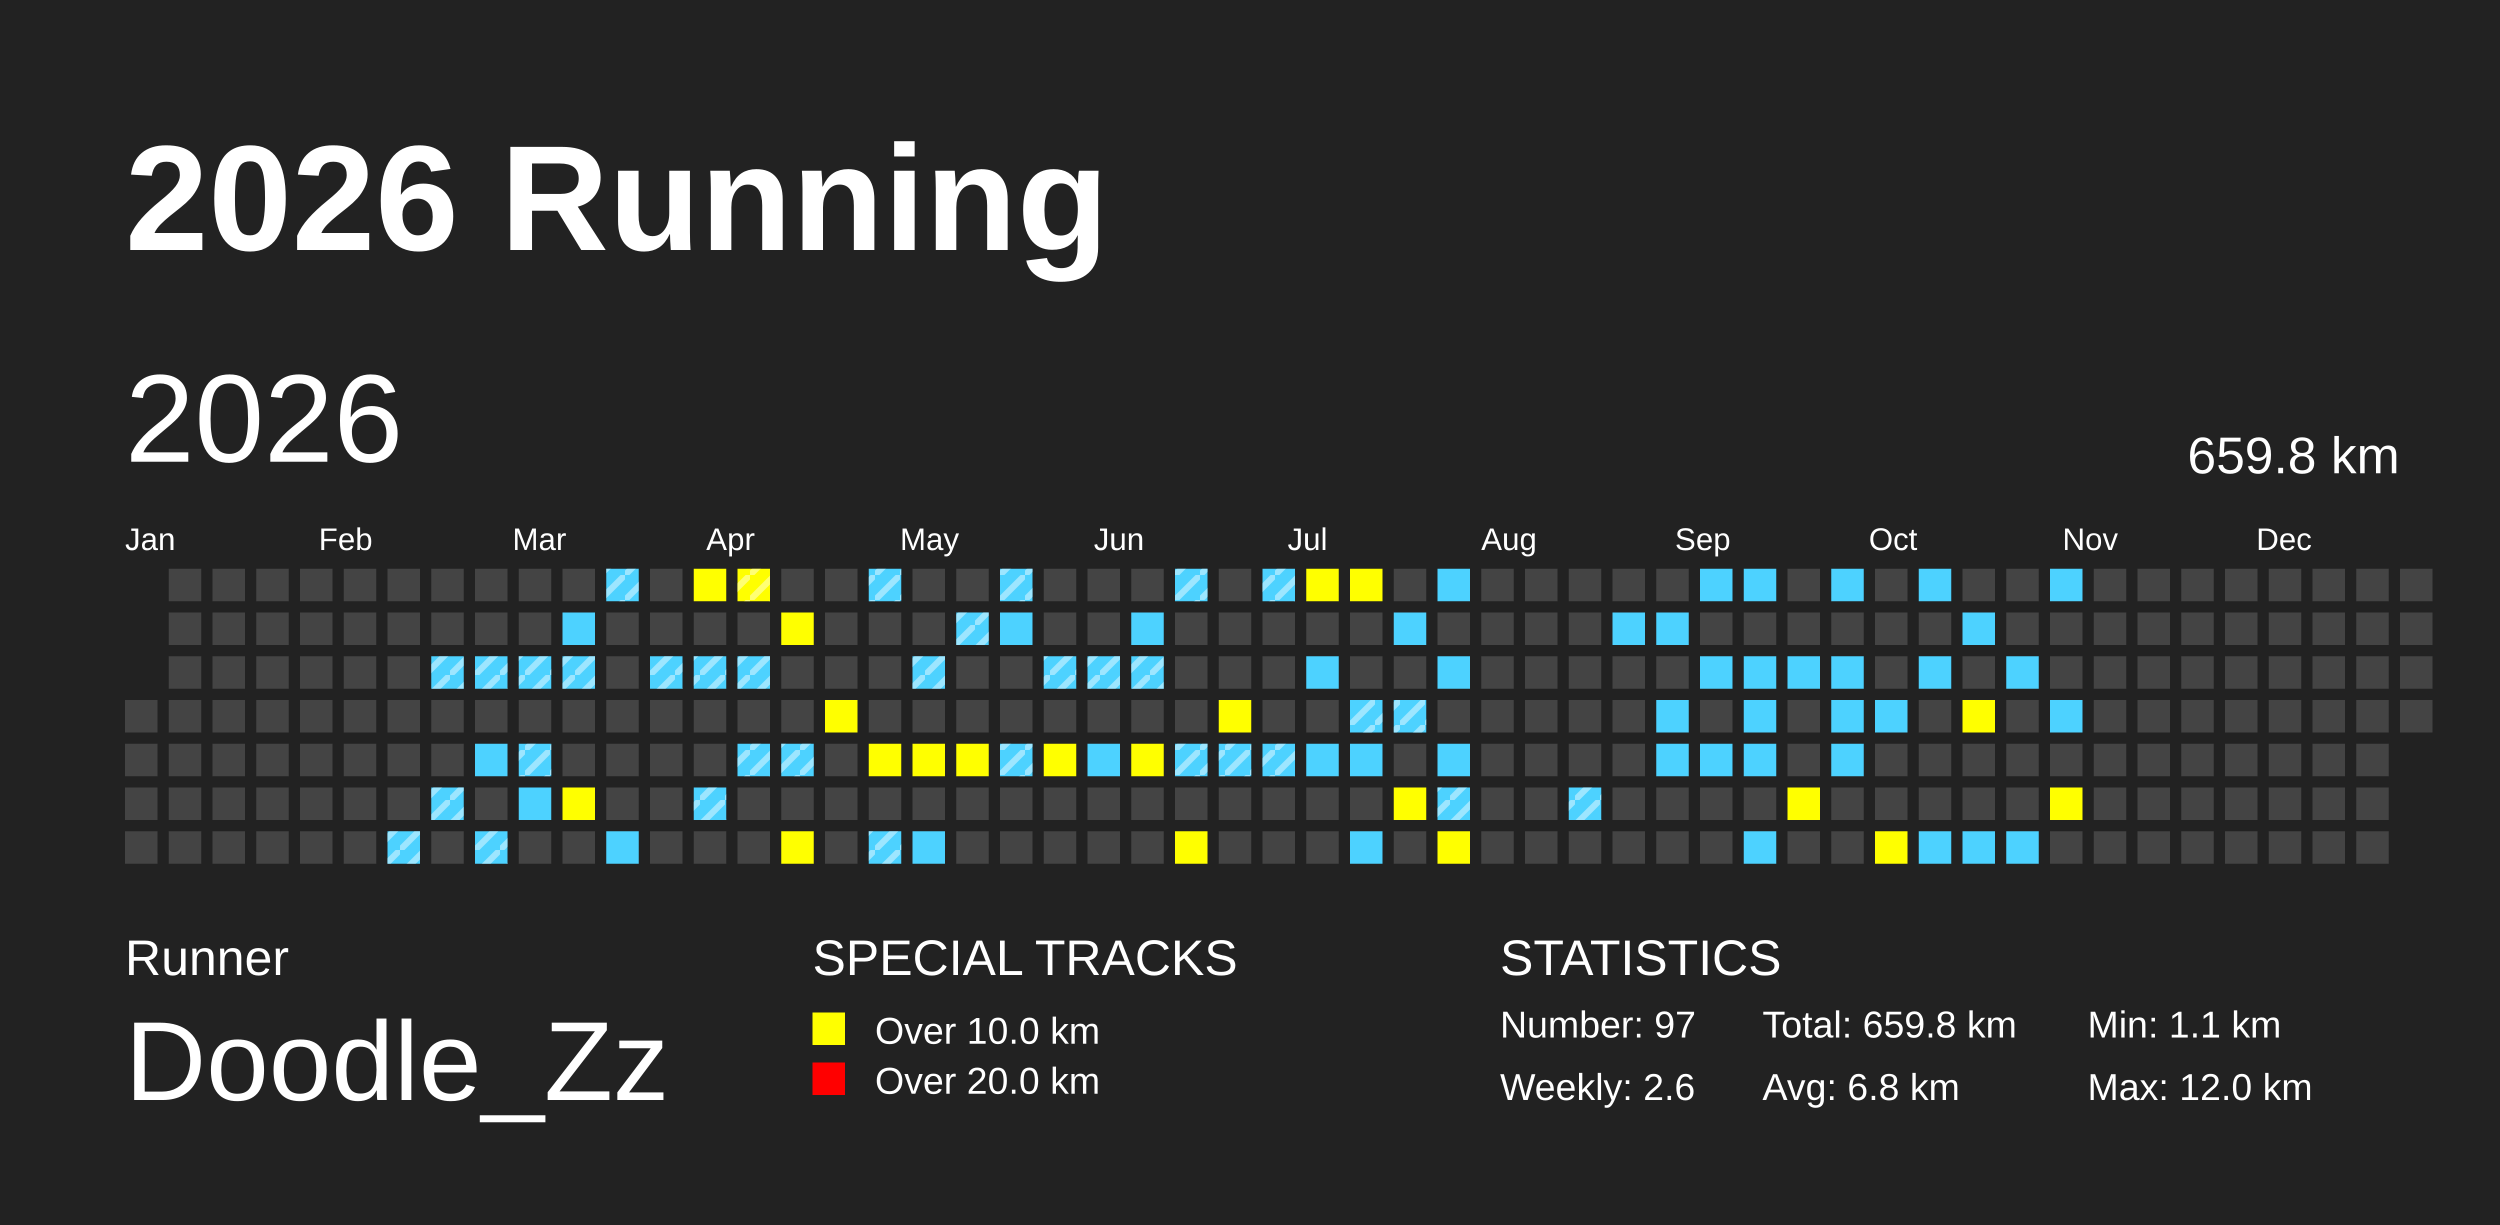
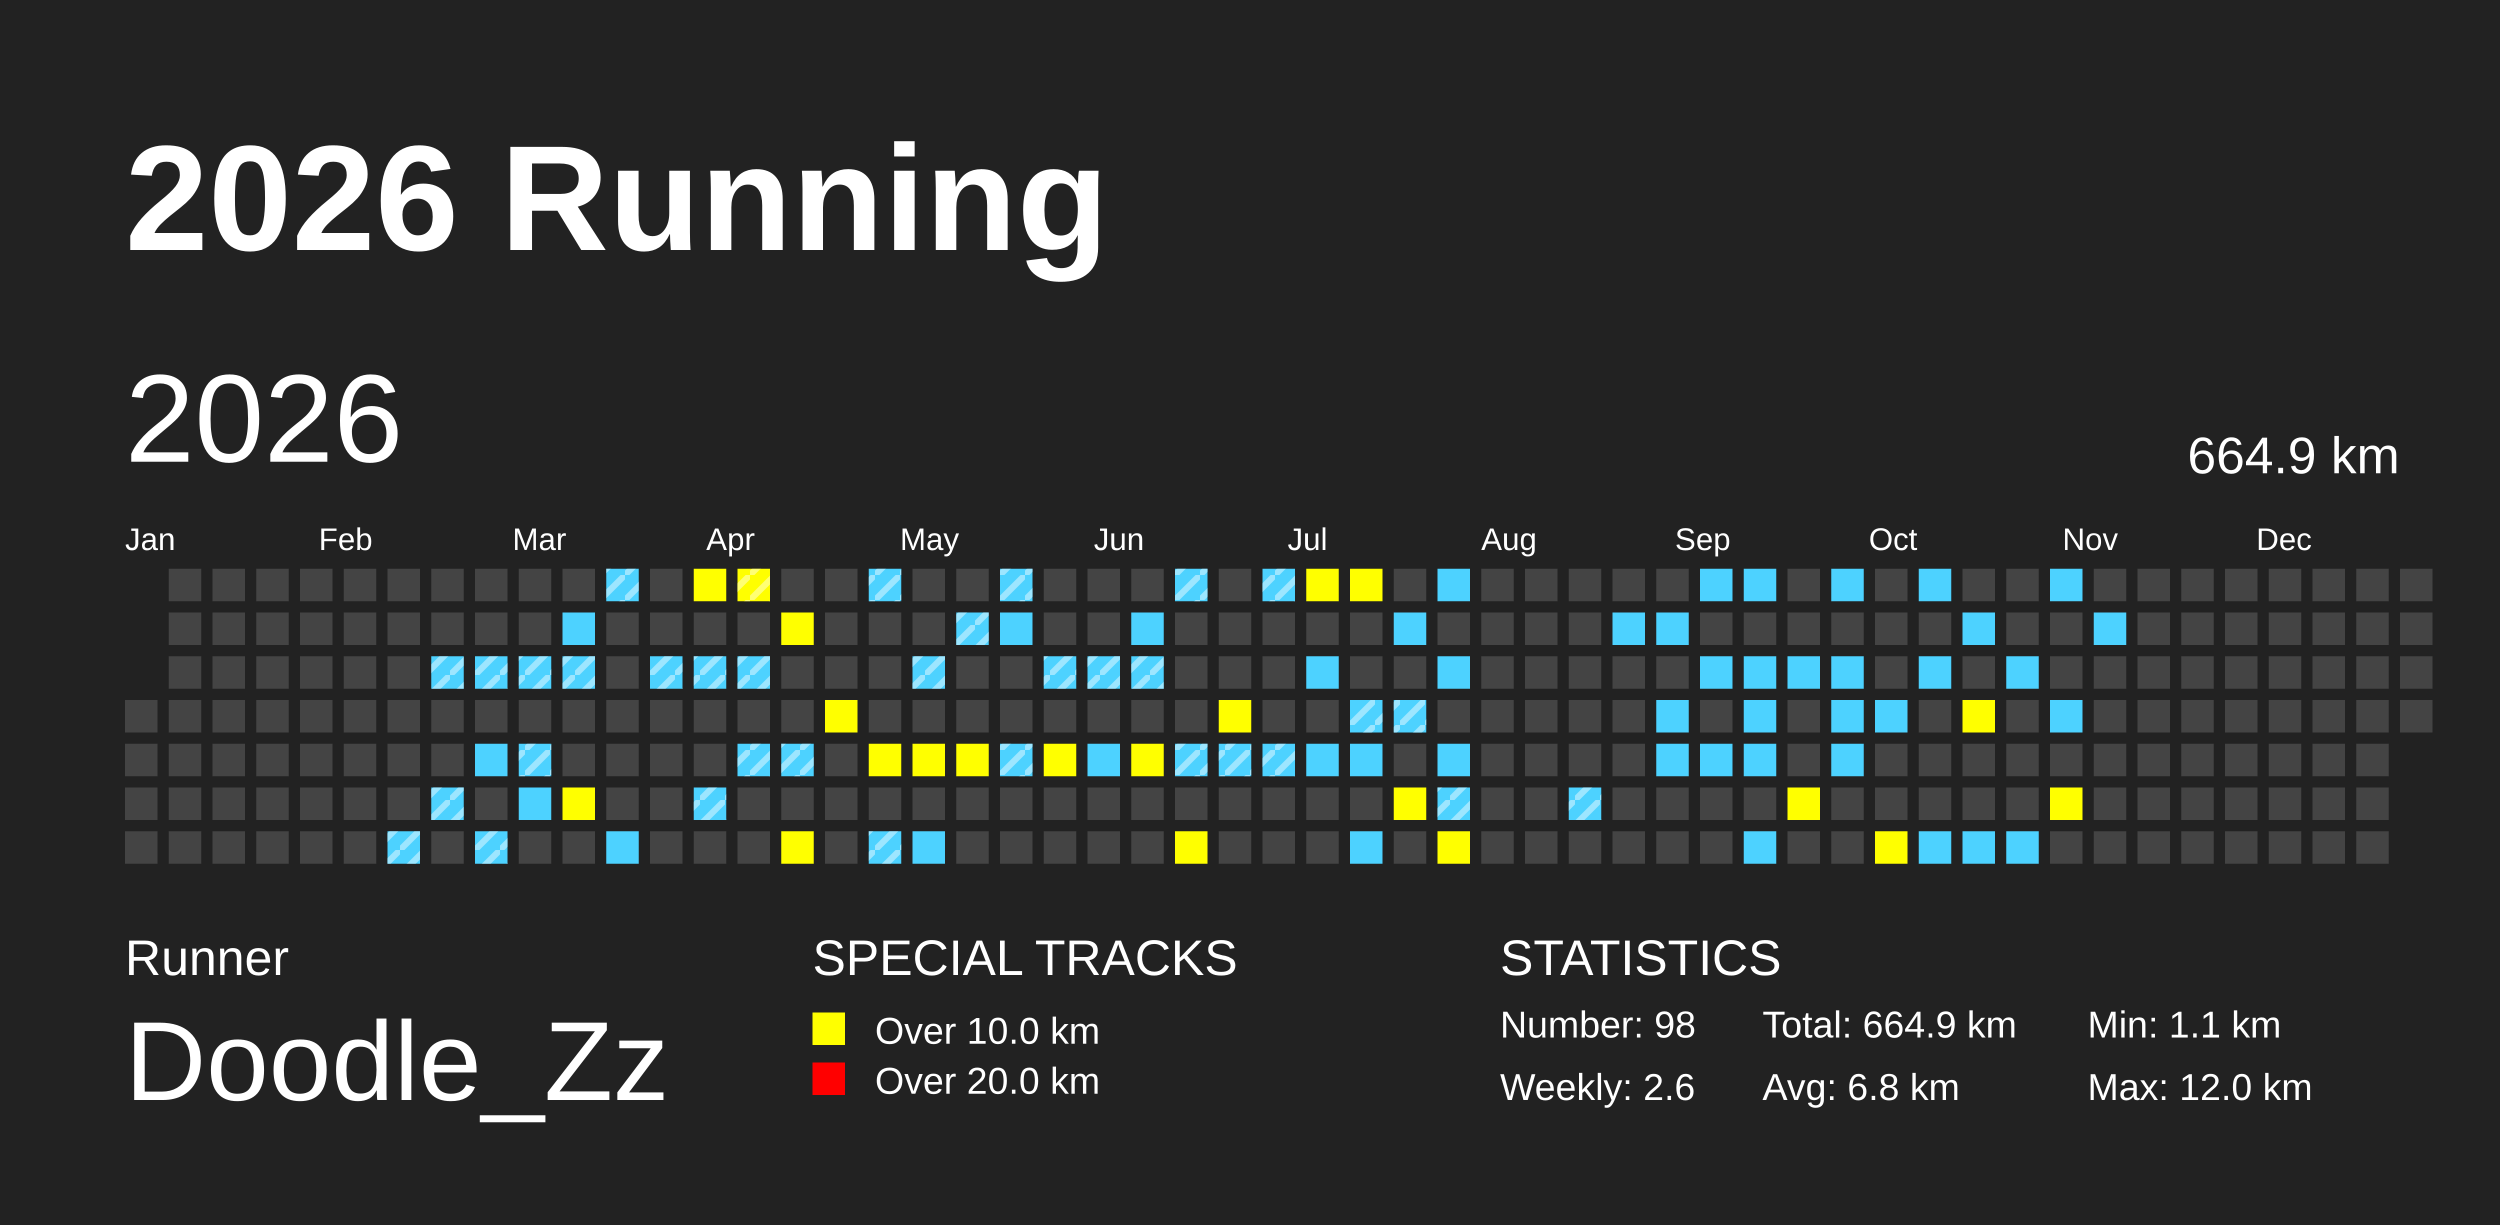
<svg xmlns="http://www.w3.org/2000/svg" baseProfile="full" height="98mm" version="1.1" viewBox="0,0,200,98" width="200mm">
  <defs>
    <pattern height="2" id="indoor-stripe" patternUnits="userSpaceOnUse" width="2">
      <line stroke="white" stroke-opacity="0.45" stroke-width="0.5" x1="0" x2="2" y1="2" y2="0" />
    </pattern>
  </defs>
  <rect fill="#222222" height="98" width="200" x="0" y="0" />
  <text fill="#FFFFFF" style="font-size:12px; font-family:Arial; font-weight:bold;" x="10" y="20">2026 Running</text>
  <text fill="#FFFFFF" style="font-size:4px; font-family:Arial" x="10" y="78">Runner</text>
  <text fill="#FFFFFF" style="font-size:9px; font-family:Arial" x="10" y="88">Doodle_Zz</text>
  <text fill="#FFFFFF" style="font-size:4px; font-family:Arial" x="65" y="78">SPECIAL TRACKS</text>
  <rect fill="yellow" height="2.6" width="2.6" x="65" y="81" />
  <text fill="#FFFFFF" style="font-size:3px; font-family:Arial" x="70" y="83.5">Over 10.0 km</text>
  <rect fill="red" height="2.6" width="2.6" x="65" y="85" />
  <text fill="#FFFFFF" style="font-size:3px; font-family:Arial" x="70" y="87.5">Over 20.0 km</text>
  <text fill="#FFFFFF" style="font-size:4px; font-family:Arial" x="120" y="78">STATISTICS</text>
-   <text fill="#FFFFFF" style="font-size:3px; font-family:Arial" x="120" y="83">Number: 97</text>
+   <text fill="#FFFFFF" style="font-size:3px; font-family:Arial" x="120" y="83">Number: 98</text>
  <text fill="#FFFFFF" style="font-size:3px; font-family:Arial" x="120" y="88">Weekly: 2.6</text>
-   <text fill="#FFFFFF" style="font-size:3px; font-family:Arial" x="141" y="83">Total: 659.8 km</text>
+   <text fill="#FFFFFF" style="font-size:3px; font-family:Arial" x="141" y="83">Total: 664.9 km</text>
  <text fill="#FFFFFF" style="font-size:3px; font-family:Arial" x="141" y="88">Avg: 6.8 km</text>
  <text fill="#FFFFFF" style="font-size:3px; font-family:Arial" x="167" y="83">Min: 1.1 km</text>
  <text fill="#FFFFFF" style="font-size:3px; font-family:Arial" x="167" y="88">Max: 12.0 km</text>
  <text dominant-baseline="hanging" fill="#FFFFFF" style="font-size:10.0px; font-family:Arial;" x="10" y="30">2026</text>
-   <text dominant-baseline="hanging" fill="#FFFFFF" style="font-size:4.125px; font-family:Arial;" x="175" y="35">659.8 km</text>
+   <text dominant-baseline="hanging" fill="#FFFFFF" style="font-size:4.125px; font-family:Arial;" x="175" y="35">664.9 km</text>
  <text fill="#FFFFFF" style="font-size:2.5px; font-family:Arial" x="10.0" y="44">Jan</text>
  <text fill="#FFFFFF" style="font-size:2.5px; font-family:Arial" x="25.5" y="44">Feb</text>
  <text fill="#FFFFFF" style="font-size:2.5px; font-family:Arial" x="41.0" y="44">Mar</text>
  <text fill="#FFFFFF" style="font-size:2.5px; font-family:Arial" x="56.5" y="44">Apr</text>
  <text fill="#FFFFFF" style="font-size:2.5px; font-family:Arial" x="72.0" y="44">May</text>
  <text fill="#FFFFFF" style="font-size:2.5px; font-family:Arial" x="87.5" y="44">Jun</text>
  <text fill="#FFFFFF" style="font-size:2.5px; font-family:Arial" x="103.0" y="44">Jul</text>
  <text fill="#FFFFFF" style="font-size:2.5px; font-family:Arial" x="118.5" y="44">Aug</text>
  <text fill="#FFFFFF" style="font-size:2.5px; font-family:Arial" x="134.0" y="44">Sep</text>
  <text fill="#FFFFFF" style="font-size:2.5px; font-family:Arial" x="149.5" y="44">Oct</text>
  <text fill="#FFFFFF" style="font-size:2.5px; font-family:Arial" x="165.0" y="44">Nov</text>
  <text fill="#FFFFFF" style="font-size:2.5px; font-family:Arial" x="180.5" y="44">Dec</text>
  <rect fill="#444444" height="2.6" width="2.6" x="10.0" y="56.0" />
  <rect fill="#444444" height="2.6" width="2.6" x="10.0" y="59.5" />
  <rect fill="#444444" height="2.6" width="2.6" x="10.0" y="63.0" />
  <rect fill="#444444" height="2.6" width="2.6" x="10.0" y="66.5" />
  <rect fill="#444444" height="2.6" width="2.6" x="13.5" y="45.5" />
  <rect fill="#444444" height="2.6" width="2.6" x="13.5" y="49.0" />
  <rect fill="#444444" height="2.6" width="2.6" x="13.5" y="52.5" />
  <rect fill="#444444" height="2.6" width="2.6" x="13.5" y="56.0" />
  <rect fill="#444444" height="2.6" width="2.6" x="13.5" y="59.5" />
  <rect fill="#444444" height="2.6" width="2.6" x="13.5" y="63.0" />
  <rect fill="#444444" height="2.6" width="2.6" x="13.5" y="66.5" />
  <rect fill="#444444" height="2.6" width="2.6" x="17.0" y="45.5" />
  <rect fill="#444444" height="2.6" width="2.6" x="17.0" y="49.0" />
  <rect fill="#444444" height="2.6" width="2.6" x="17.0" y="52.5" />
  <rect fill="#444444" height="2.6" width="2.6" x="17.0" y="56.0" />
  <rect fill="#444444" height="2.6" width="2.6" x="17.0" y="59.5" />
  <rect fill="#444444" height="2.6" width="2.6" x="17.0" y="63.0" />
  <rect fill="#444444" height="2.6" width="2.6" x="17.0" y="66.5" />
  <rect fill="#444444" height="2.6" width="2.6" x="20.5" y="45.5" />
  <rect fill="#444444" height="2.6" width="2.6" x="20.5" y="49.0" />
  <rect fill="#444444" height="2.6" width="2.6" x="20.5" y="52.5" />
  <rect fill="#444444" height="2.6" width="2.6" x="20.5" y="56.0" />
  <rect fill="#444444" height="2.6" width="2.6" x="20.5" y="59.5" />
  <rect fill="#444444" height="2.6" width="2.6" x="20.5" y="63.0" />
  <rect fill="#444444" height="2.6" width="2.6" x="20.5" y="66.5" />
  <rect fill="#444444" height="2.6" width="2.6" x="24.0" y="45.5" />
  <rect fill="#444444" height="2.6" width="2.6" x="24.0" y="49.0" />
  <rect fill="#444444" height="2.6" width="2.6" x="24.0" y="52.5" />
  <rect fill="#444444" height="2.6" width="2.6" x="24.0" y="56.0" />
  <rect fill="#444444" height="2.6" width="2.6" x="24.0" y="59.5" />
  <rect fill="#444444" height="2.6" width="2.6" x="24.0" y="63.0" />
  <rect fill="#444444" height="2.6" width="2.6" x="24.0" y="66.5" />
  <rect fill="#444444" height="2.6" width="2.6" x="27.5" y="45.5" />
  <rect fill="#444444" height="2.6" width="2.6" x="27.5" y="49.0" />
  <rect fill="#444444" height="2.6" width="2.6" x="27.5" y="52.5" />
  <rect fill="#444444" height="2.6" width="2.6" x="27.5" y="56.0" />
  <rect fill="#444444" height="2.6" width="2.6" x="27.5" y="59.5" />
  <rect fill="#444444" height="2.6" width="2.6" x="27.5" y="63.0" />
  <rect fill="#444444" height="2.6" width="2.6" x="27.5" y="66.5" />
  <rect fill="#444444" height="2.6" width="2.6" x="31.0" y="45.5" />
  <rect fill="#444444" height="2.6" width="2.6" x="31.0" y="49.0" />
  <rect fill="#444444" height="2.6" width="2.6" x="31.0" y="52.5" />
  <rect fill="#444444" height="2.6" width="2.6" x="31.0" y="56.0" />
  <rect fill="#444444" height="2.6" width="2.6" x="31.0" y="59.5" />
  <rect fill="#444444" height="2.6" width="2.6" x="31.0" y="63.0" />
  <rect fill="#4DD2FF" height="2.6" width="2.6" x="31.0" y="66.5" />
  <rect fill="url(#indoor-stripe)" height="2.6" style="pointer-events: none;" width="2.6" x="31.0" y="66.5" />
  <rect fill="#444444" height="2.6" width="2.6" x="34.5" y="45.5" />
  <rect fill="#444444" height="2.6" width="2.6" x="34.5" y="49.0" />
  <rect fill="#4DD2FF" height="2.6" width="2.6" x="34.5" y="52.5" />
  <rect fill="url(#indoor-stripe)" height="2.6" style="pointer-events: none;" width="2.6" x="34.5" y="52.5" />
  <rect fill="#444444" height="2.6" width="2.6" x="34.5" y="56.0" />
  <rect fill="#444444" height="2.6" width="2.6" x="34.5" y="59.5" />
  <rect fill="#4DD2FF" height="2.6" width="2.6" x="34.5" y="63.0" />
  <rect fill="url(#indoor-stripe)" height="2.6" style="pointer-events: none;" width="2.6" x="34.5" y="63.0" />
  <rect fill="#444444" height="2.6" width="2.6" x="34.5" y="66.5" />
  <rect fill="#444444" height="2.6" width="2.6" x="38.0" y="45.5" />
  <rect fill="#444444" height="2.6" width="2.6" x="38.0" y="49.0" />
  <rect fill="#4DD2FF" height="2.6" width="2.6" x="38.0" y="52.5" />
  <rect fill="url(#indoor-stripe)" height="2.6" style="pointer-events: none;" width="2.6" x="38.0" y="52.5" />
  <rect fill="#444444" height="2.6" width="2.6" x="38.0" y="56.0" />
  <rect fill="#4DD2FF" height="2.6" width="2.6" x="38.0" y="59.5" />
  <rect fill="#444444" height="2.6" width="2.6" x="38.0" y="63.0" />
  <rect fill="#4DD2FF" height="2.6" width="2.6" x="38.0" y="66.5" />
  <rect fill="url(#indoor-stripe)" height="2.6" style="pointer-events: none;" width="2.6" x="38.0" y="66.5" />
  <rect fill="#444444" height="2.6" width="2.6" x="41.5" y="45.5" />
  <rect fill="#444444" height="2.6" width="2.6" x="41.5" y="49.0" />
  <rect fill="#4DD2FF" height="2.6" width="2.6" x="41.5" y="52.5" />
  <rect fill="url(#indoor-stripe)" height="2.6" style="pointer-events: none;" width="2.6" x="41.5" y="52.5" />
  <rect fill="#444444" height="2.6" width="2.6" x="41.5" y="56.0" />
  <rect fill="#4DD2FF" height="2.6" width="2.6" x="41.5" y="59.5" />
  <rect fill="url(#indoor-stripe)" height="2.6" style="pointer-events: none;" width="2.6" x="41.5" y="59.5" />
  <rect fill="#4DD2FF" height="2.6" width="2.6" x="41.5" y="63.0" />
  <rect fill="#444444" height="2.6" width="2.6" x="41.5" y="66.5" />
  <rect fill="#444444" height="2.6" width="2.6" x="45.0" y="45.5" />
  <rect fill="#4DD2FF" height="2.6" width="2.6" x="45.0" y="49.0" />
  <rect fill="#4DD2FF" height="2.6" width="2.6" x="45.0" y="52.5" />
  <rect fill="url(#indoor-stripe)" height="2.6" style="pointer-events: none;" width="2.6" x="45.0" y="52.5" />
  <rect fill="#444444" height="2.6" width="2.6" x="45.0" y="56.0" />
  <rect fill="#444444" height="2.6" width="2.6" x="45.0" y="59.5" />
  <rect fill="yellow" height="2.6" width="2.6" x="45.0" y="63.0" />
  <rect fill="#444444" height="2.6" width="2.6" x="45.0" y="66.5" />
  <rect fill="#4DD2FF" height="2.6" width="2.6" x="48.5" y="45.5" />
  <rect fill="url(#indoor-stripe)" height="2.6" style="pointer-events: none;" width="2.6" x="48.5" y="45.5" />
  <rect fill="#444444" height="2.6" width="2.6" x="48.5" y="49.0" />
  <rect fill="#444444" height="2.6" width="2.6" x="48.5" y="52.5" />
  <rect fill="#444444" height="2.6" width="2.6" x="48.5" y="56.0" />
  <rect fill="#444444" height="2.6" width="2.6" x="48.5" y="59.5" />
  <rect fill="#444444" height="2.6" width="2.6" x="48.5" y="63.0" />
  <rect fill="#4DD2FF" height="2.6" width="2.6" x="48.5" y="66.5" />
  <rect fill="#444444" height="2.6" width="2.6" x="52.0" y="45.5" />
  <rect fill="#444444" height="2.6" width="2.6" x="52.0" y="49.0" />
  <rect fill="#4DD2FF" height="2.6" width="2.6" x="52.0" y="52.5" />
  <rect fill="url(#indoor-stripe)" height="2.6" style="pointer-events: none;" width="2.6" x="52.0" y="52.5" />
  <rect fill="#444444" height="2.6" width="2.6" x="52.0" y="56.0" />
  <rect fill="#444444" height="2.6" width="2.6" x="52.0" y="59.5" />
  <rect fill="#444444" height="2.6" width="2.6" x="52.0" y="63.0" />
  <rect fill="#444444" height="2.6" width="2.6" x="52.0" y="66.5" />
  <rect fill="yellow" height="2.6" width="2.6" x="55.5" y="45.5" />
  <rect fill="#444444" height="2.6" width="2.6" x="55.5" y="49.0" />
  <rect fill="#4DD2FF" height="2.6" width="2.6" x="55.5" y="52.5" />
  <rect fill="url(#indoor-stripe)" height="2.6" style="pointer-events: none;" width="2.6" x="55.5" y="52.5" />
  <rect fill="#444444" height="2.6" width="2.6" x="55.5" y="56.0" />
  <rect fill="#444444" height="2.6" width="2.6" x="55.5" y="59.5" />
  <rect fill="#4DD2FF" height="2.6" width="2.6" x="55.5" y="63.0" />
  <rect fill="url(#indoor-stripe)" height="2.6" style="pointer-events: none;" width="2.6" x="55.5" y="63.0" />
  <rect fill="#444444" height="2.6" width="2.6" x="55.5" y="66.5" />
  <rect fill="yellow" height="2.6" width="2.6" x="59.0" y="45.5" />
  <rect fill="url(#indoor-stripe)" height="2.6" style="pointer-events: none;" width="2.6" x="59.0" y="45.5" />
  <rect fill="#444444" height="2.6" width="2.6" x="59.0" y="49.0" />
  <rect fill="#4DD2FF" height="2.6" width="2.6" x="59.0" y="52.5" />
  <rect fill="url(#indoor-stripe)" height="2.6" style="pointer-events: none;" width="2.6" x="59.0" y="52.5" />
  <rect fill="#444444" height="2.6" width="2.6" x="59.0" y="56.0" />
  <rect fill="#4DD2FF" height="2.6" width="2.6" x="59.0" y="59.5" />
  <rect fill="url(#indoor-stripe)" height="2.6" style="pointer-events: none;" width="2.6" x="59.0" y="59.5" />
  <rect fill="#444444" height="2.6" width="2.6" x="59.0" y="63.0" />
  <rect fill="#444444" height="2.6" width="2.6" x="59.0" y="66.5" />
  <rect fill="#444444" height="2.6" width="2.6" x="62.5" y="45.5" />
  <rect fill="yellow" height="2.6" width="2.6" x="62.5" y="49.0" />
  <rect fill="#444444" height="2.6" width="2.6" x="62.5" y="52.5" />
  <rect fill="#444444" height="2.6" width="2.6" x="62.5" y="56.0" />
  <rect fill="#4DD2FF" height="2.6" width="2.6" x="62.5" y="59.5" />
  <rect fill="url(#indoor-stripe)" height="2.6" style="pointer-events: none;" width="2.6" x="62.5" y="59.5" />
  <rect fill="#444444" height="2.6" width="2.6" x="62.5" y="63.0" />
  <rect fill="yellow" height="2.6" width="2.6" x="62.5" y="66.5" />
  <rect fill="#444444" height="2.6" width="2.6" x="66.0" y="45.5" />
  <rect fill="#444444" height="2.6" width="2.6" x="66.0" y="49.0" />
  <rect fill="#444444" height="2.6" width="2.6" x="66.0" y="52.5" />
  <rect fill="yellow" height="2.6" width="2.6" x="66.0" y="56.0" />
  <rect fill="#444444" height="2.6" width="2.6" x="66.0" y="59.5" />
  <rect fill="#444444" height="2.6" width="2.6" x="66.0" y="63.0" />
  <rect fill="#444444" height="2.6" width="2.6" x="66.0" y="66.5" />
  <rect fill="#4DD2FF" height="2.6" width="2.6" x="69.5" y="45.5" />
  <rect fill="url(#indoor-stripe)" height="2.6" style="pointer-events: none;" width="2.6" x="69.5" y="45.5" />
  <rect fill="#444444" height="2.6" width="2.6" x="69.5" y="49.0" />
  <rect fill="#444444" height="2.6" width="2.6" x="69.5" y="52.5" />
  <rect fill="#444444" height="2.6" width="2.6" x="69.5" y="56.0" />
  <rect fill="yellow" height="2.6" width="2.6" x="69.5" y="59.5" />
  <rect fill="#444444" height="2.6" width="2.6" x="69.5" y="63.0" />
  <rect fill="#4DD2FF" height="2.6" width="2.6" x="69.5" y="66.5" />
  <rect fill="url(#indoor-stripe)" height="2.6" style="pointer-events: none;" width="2.6" x="69.5" y="66.5" />
  <rect fill="#444444" height="2.6" width="2.6" x="73.0" y="45.5" />
  <rect fill="#444444" height="2.6" width="2.6" x="73.0" y="49.0" />
  <rect fill="#4DD2FF" height="2.6" width="2.6" x="73.0" y="52.5" />
  <rect fill="url(#indoor-stripe)" height="2.6" style="pointer-events: none;" width="2.6" x="73.0" y="52.5" />
  <rect fill="#444444" height="2.6" width="2.6" x="73.0" y="56.0" />
  <rect fill="yellow" height="2.6" width="2.6" x="73.0" y="59.5" />
  <rect fill="#444444" height="2.6" width="2.6" x="73.0" y="63.0" />
  <rect fill="#4DD2FF" height="2.6" width="2.6" x="73.0" y="66.5" />
  <rect fill="#444444" height="2.6" width="2.6" x="76.5" y="45.5" />
  <rect fill="#4DD2FF" height="2.6" width="2.6" x="76.5" y="49.0" />
  <rect fill="url(#indoor-stripe)" height="2.6" style="pointer-events: none;" width="2.6" x="76.5" y="49.0" />
  <rect fill="#444444" height="2.6" width="2.6" x="76.5" y="52.5" />
  <rect fill="#444444" height="2.6" width="2.6" x="76.5" y="56.0" />
  <rect fill="yellow" height="2.6" width="2.6" x="76.5" y="59.5" />
  <rect fill="#444444" height="2.6" width="2.6" x="76.5" y="63.0" />
  <rect fill="#444444" height="2.6" width="2.6" x="76.5" y="66.5" />
  <rect fill="#4DD2FF" height="2.6" width="2.6" x="80.0" y="45.5" />
  <rect fill="url(#indoor-stripe)" height="2.6" style="pointer-events: none;" width="2.6" x="80.0" y="45.5" />
  <rect fill="#4DD2FF" height="2.6" width="2.6" x="80.0" y="49.0" />
  <rect fill="#444444" height="2.6" width="2.6" x="80.0" y="52.5" />
  <rect fill="#444444" height="2.6" width="2.6" x="80.0" y="56.0" />
  <rect fill="#4DD2FF" height="2.6" width="2.6" x="80.0" y="59.5" />
  <rect fill="url(#indoor-stripe)" height="2.6" style="pointer-events: none;" width="2.6" x="80.0" y="59.5" />
  <rect fill="#444444" height="2.6" width="2.6" x="80.0" y="63.0" />
  <rect fill="#444444" height="2.6" width="2.6" x="80.0" y="66.5" />
  <rect fill="#444444" height="2.6" width="2.6" x="83.5" y="45.5" />
  <rect fill="#444444" height="2.6" width="2.6" x="83.5" y="49.0" />
  <rect fill="#4DD2FF" height="2.6" width="2.6" x="83.5" y="52.5" />
  <rect fill="url(#indoor-stripe)" height="2.6" style="pointer-events: none;" width="2.6" x="83.5" y="52.5" />
  <rect fill="#444444" height="2.6" width="2.6" x="83.5" y="56.0" />
  <rect fill="yellow" height="2.6" width="2.6" x="83.5" y="59.5" />
  <rect fill="#444444" height="2.6" width="2.6" x="83.5" y="63.0" />
  <rect fill="#444444" height="2.6" width="2.6" x="83.5" y="66.5" />
  <rect fill="#444444" height="2.6" width="2.6" x="87.0" y="45.5" />
  <rect fill="#444444" height="2.6" width="2.6" x="87.0" y="49.0" />
  <rect fill="#4DD2FF" height="2.6" width="2.6" x="87.0" y="52.5" />
  <rect fill="url(#indoor-stripe)" height="2.6" style="pointer-events: none;" width="2.6" x="87.0" y="52.5" />
  <rect fill="#444444" height="2.6" width="2.6" x="87.0" y="56.0" />
  <rect fill="#4DD2FF" height="2.6" width="2.6" x="87.0" y="59.5" />
  <rect fill="#444444" height="2.6" width="2.6" x="87.0" y="63.0" />
  <rect fill="#444444" height="2.6" width="2.6" x="87.0" y="66.5" />
  <rect fill="#444444" height="2.6" width="2.6" x="90.5" y="45.5" />
  <rect fill="#4DD2FF" height="2.6" width="2.6" x="90.5" y="49.0" />
  <rect fill="#4DD2FF" height="2.6" width="2.6" x="90.5" y="52.5" />
  <rect fill="url(#indoor-stripe)" height="2.6" style="pointer-events: none;" width="2.6" x="90.5" y="52.5" />
  <rect fill="#444444" height="2.6" width="2.6" x="90.5" y="56.0" />
  <rect fill="yellow" height="2.6" width="2.6" x="90.5" y="59.5" />
  <rect fill="#444444" height="2.6" width="2.6" x="90.5" y="63.0" />
  <rect fill="#444444" height="2.6" width="2.6" x="90.5" y="66.5" />
  <rect fill="#4DD2FF" height="2.6" width="2.6" x="94.0" y="45.5" />
  <rect fill="url(#indoor-stripe)" height="2.6" style="pointer-events: none;" width="2.6" x="94.0" y="45.5" />
  <rect fill="#444444" height="2.6" width="2.6" x="94.0" y="49.0" />
  <rect fill="#444444" height="2.6" width="2.6" x="94.0" y="52.5" />
  <rect fill="#444444" height="2.6" width="2.6" x="94.0" y="56.0" />
  <rect fill="#4DD2FF" height="2.6" width="2.6" x="94.0" y="59.5" />
  <rect fill="url(#indoor-stripe)" height="2.6" style="pointer-events: none;" width="2.6" x="94.0" y="59.5" />
  <rect fill="#444444" height="2.6" width="2.6" x="94.0" y="63.0" />
  <rect fill="yellow" height="2.6" width="2.6" x="94.0" y="66.5" />
  <rect fill="#444444" height="2.6" width="2.6" x="97.5" y="45.5" />
  <rect fill="#444444" height="2.6" width="2.6" x="97.5" y="49.0" />
  <rect fill="#444444" height="2.6" width="2.6" x="97.5" y="52.5" />
  <rect fill="yellow" height="2.6" width="2.6" x="97.5" y="56.0" />
  <rect fill="#4DD2FF" height="2.6" width="2.6" x="97.5" y="59.5" />
  <rect fill="url(#indoor-stripe)" height="2.6" style="pointer-events: none;" width="2.6" x="97.5" y="59.5" />
  <rect fill="#444444" height="2.6" width="2.6" x="97.5" y="63.0" />
  <rect fill="#444444" height="2.6" width="2.6" x="97.5" y="66.5" />
  <rect fill="#4DD2FF" height="2.6" width="2.6" x="101.0" y="45.5" />
  <rect fill="url(#indoor-stripe)" height="2.6" style="pointer-events: none;" width="2.6" x="101.0" y="45.5" />
  <rect fill="#444444" height="2.6" width="2.6" x="101.0" y="49.0" />
  <rect fill="#444444" height="2.6" width="2.6" x="101.0" y="52.5" />
  <rect fill="#444444" height="2.6" width="2.6" x="101.0" y="56.0" />
  <rect fill="#4DD2FF" height="2.6" width="2.6" x="101.0" y="59.5" />
  <rect fill="url(#indoor-stripe)" height="2.6" style="pointer-events: none;" width="2.6" x="101.0" y="59.5" />
  <rect fill="#444444" height="2.6" width="2.6" x="101.0" y="63.0" />
  <rect fill="#444444" height="2.6" width="2.6" x="101.0" y="66.5" />
  <rect fill="yellow" height="2.6" width="2.6" x="104.5" y="45.5" />
  <rect fill="#444444" height="2.6" width="2.6" x="104.5" y="49.0" />
  <rect fill="#4DD2FF" height="2.6" width="2.6" x="104.5" y="52.5" />
  <rect fill="#444444" height="2.6" width="2.6" x="104.5" y="56.0" />
  <rect fill="#4DD2FF" height="2.6" width="2.6" x="104.5" y="59.5" />
  <rect fill="#444444" height="2.6" width="2.6" x="104.5" y="63.0" />
  <rect fill="#444444" height="2.6" width="2.6" x="104.5" y="66.5" />
  <rect fill="yellow" height="2.6" width="2.6" x="108.0" y="45.5" />
  <rect fill="#444444" height="2.6" width="2.6" x="108.0" y="49.0" />
  <rect fill="#444444" height="2.6" width="2.6" x="108.0" y="52.5" />
  <rect fill="#4DD2FF" height="2.6" width="2.6" x="108.0" y="56.0" />
  <rect fill="url(#indoor-stripe)" height="2.6" style="pointer-events: none;" width="2.6" x="108.0" y="56.0" />
  <rect fill="#4DD2FF" height="2.6" width="2.6" x="108.0" y="59.5" />
  <rect fill="#444444" height="2.6" width="2.6" x="108.0" y="63.0" />
  <rect fill="#4DD2FF" height="2.6" width="2.6" x="108.0" y="66.5" />
  <rect fill="#444444" height="2.6" width="2.6" x="111.5" y="45.5" />
  <rect fill="#4DD2FF" height="2.6" width="2.6" x="111.5" y="49.0" />
  <rect fill="#444444" height="2.6" width="2.6" x="111.5" y="52.5" />
  <rect fill="#4DD2FF" height="2.6" width="2.6" x="111.5" y="56.0" />
  <rect fill="url(#indoor-stripe)" height="2.6" style="pointer-events: none;" width="2.6" x="111.5" y="56.0" />
  <rect fill="#444444" height="2.6" width="2.6" x="111.5" y="59.5" />
  <rect fill="yellow" height="2.6" width="2.6" x="111.5" y="63.0" />
  <rect fill="#444444" height="2.6" width="2.6" x="111.5" y="66.5" />
  <rect fill="#4DD2FF" height="2.6" width="2.6" x="115.0" y="45.5" />
  <rect fill="#444444" height="2.6" width="2.6" x="115.0" y="49.0" />
  <rect fill="#4DD2FF" height="2.6" width="2.6" x="115.0" y="52.5" />
  <rect fill="#444444" height="2.6" width="2.6" x="115.0" y="56.0" />
  <rect fill="#4DD2FF" height="2.6" width="2.6" x="115.0" y="59.5" />
  <rect fill="#4DD2FF" height="2.6" width="2.6" x="115.0" y="63.0" />
  <rect fill="url(#indoor-stripe)" height="2.6" style="pointer-events: none;" width="2.6" x="115.0" y="63.0" />
  <rect fill="yellow" height="2.6" width="2.6" x="115.0" y="66.5" />
  <rect fill="#444444" height="2.6" width="2.6" x="118.5" y="45.5" />
  <rect fill="#444444" height="2.6" width="2.6" x="118.5" y="49.0" />
  <rect fill="#444444" height="2.6" width="2.6" x="118.5" y="52.5" />
  <rect fill="#444444" height="2.6" width="2.6" x="118.5" y="56.0" />
  <rect fill="#444444" height="2.6" width="2.6" x="118.5" y="59.5" />
  <rect fill="#444444" height="2.6" width="2.6" x="118.5" y="63.0" />
  <rect fill="#444444" height="2.6" width="2.6" x="118.5" y="66.5" />
  <rect fill="#444444" height="2.6" width="2.6" x="122.0" y="45.5" />
  <rect fill="#444444" height="2.6" width="2.6" x="122.0" y="49.0" />
  <rect fill="#444444" height="2.6" width="2.6" x="122.0" y="52.5" />
  <rect fill="#444444" height="2.6" width="2.6" x="122.0" y="56.0" />
  <rect fill="#444444" height="2.6" width="2.6" x="122.0" y="59.5" />
  <rect fill="#444444" height="2.6" width="2.6" x="122.0" y="63.0" />
  <rect fill="#444444" height="2.6" width="2.6" x="122.0" y="66.5" />
  <rect fill="#444444" height="2.6" width="2.6" x="125.5" y="45.5" />
  <rect fill="#444444" height="2.6" width="2.6" x="125.5" y="49.0" />
  <rect fill="#444444" height="2.6" width="2.6" x="125.5" y="52.5" />
  <rect fill="#444444" height="2.6" width="2.6" x="125.5" y="56.0" />
  <rect fill="#444444" height="2.6" width="2.6" x="125.5" y="59.5" />
  <rect fill="#4DD2FF" height="2.6" width="2.6" x="125.5" y="63.0" />
  <rect fill="url(#indoor-stripe)" height="2.6" style="pointer-events: none;" width="2.6" x="125.5" y="63.0" />
  <rect fill="#444444" height="2.6" width="2.6" x="125.5" y="66.5" />
  <rect fill="#444444" height="2.6" width="2.6" x="129.0" y="45.5" />
  <rect fill="#4DD2FF" height="2.6" width="2.6" x="129.0" y="49.0" />
  <rect fill="#444444" height="2.6" width="2.6" x="129.0" y="52.5" />
  <rect fill="#444444" height="2.6" width="2.6" x="129.0" y="56.0" />
  <rect fill="#444444" height="2.6" width="2.6" x="129.0" y="59.5" />
  <rect fill="#444444" height="2.6" width="2.6" x="129.0" y="63.0" />
  <rect fill="#444444" height="2.6" width="2.6" x="129.0" y="66.5" />
  <rect fill="#444444" height="2.6" width="2.6" x="132.5" y="45.5" />
  <rect fill="#4DD2FF" height="2.6" width="2.6" x="132.5" y="49.0" />
  <rect fill="#444444" height="2.6" width="2.6" x="132.5" y="52.5" />
  <rect fill="#4DD2FF" height="2.6" width="2.6" x="132.5" y="56.0" />
  <rect fill="#4DD2FF" height="2.6" width="2.6" x="132.5" y="59.5" />
  <rect fill="#444444" height="2.6" width="2.6" x="132.5" y="63.0" />
  <rect fill="#444444" height="2.6" width="2.6" x="132.5" y="66.5" />
  <rect fill="#4DD2FF" height="2.6" width="2.6" x="136.0" y="45.5" />
  <rect fill="#444444" height="2.6" width="2.6" x="136.0" y="49.0" />
  <rect fill="#4DD2FF" height="2.6" width="2.6" x="136.0" y="52.5" />
  <rect fill="#444444" height="2.6" width="2.6" x="136.0" y="56.0" />
  <rect fill="#4DD2FF" height="2.6" width="2.6" x="136.0" y="59.5" />
  <rect fill="#444444" height="2.6" width="2.6" x="136.0" y="63.0" />
  <rect fill="#444444" height="2.6" width="2.6" x="136.0" y="66.5" />
  <rect fill="#4DD2FF" height="2.6" width="2.6" x="139.5" y="45.5" />
  <rect fill="#444444" height="2.6" width="2.6" x="139.5" y="49.0" />
  <rect fill="#4DD2FF" height="2.6" width="2.6" x="139.5" y="52.5" />
  <rect fill="#4DD2FF" height="2.6" width="2.6" x="139.5" y="56.0" />
  <rect fill="#4DD2FF" height="2.6" width="2.6" x="139.5" y="59.5" />
  <rect fill="#444444" height="2.6" width="2.6" x="139.5" y="63.0" />
  <rect fill="#4DD2FF" height="2.6" width="2.6" x="139.5" y="66.5" />
  <rect fill="#444444" height="2.6" width="2.6" x="143.0" y="45.5" />
  <rect fill="#444444" height="2.6" width="2.6" x="143.0" y="49.0" />
  <rect fill="#4DD2FF" height="2.6" width="2.6" x="143.0" y="52.5" />
  <rect fill="#444444" height="2.6" width="2.6" x="143.0" y="56.0" />
  <rect fill="#444444" height="2.6" width="2.6" x="143.0" y="59.5" />
  <rect fill="yellow" height="2.6" width="2.6" x="143.0" y="63.0" />
  <rect fill="#444444" height="2.6" width="2.6" x="143.0" y="66.5" />
  <rect fill="#4DD2FF" height="2.6" width="2.6" x="146.5" y="45.5" />
  <rect fill="#444444" height="2.6" width="2.6" x="146.5" y="49.0" />
  <rect fill="#4DD2FF" height="2.6" width="2.6" x="146.5" y="52.5" />
  <rect fill="#4DD2FF" height="2.6" width="2.6" x="146.5" y="56.0" />
  <rect fill="#4DD2FF" height="2.6" width="2.6" x="146.5" y="59.5" />
  <rect fill="#444444" height="2.6" width="2.6" x="146.5" y="63.0" />
  <rect fill="#444444" height="2.6" width="2.6" x="146.5" y="66.5" />
  <rect fill="#444444" height="2.6" width="2.6" x="150.0" y="45.5" />
  <rect fill="#444444" height="2.6" width="2.6" x="150.0" y="49.0" />
  <rect fill="#444444" height="2.6" width="2.6" x="150.0" y="52.5" />
  <rect fill="#4DD2FF" height="2.6" width="2.6" x="150.0" y="56.0" />
  <rect fill="#444444" height="2.6" width="2.6" x="150.0" y="59.5" />
  <rect fill="#444444" height="2.6" width="2.6" x="150.0" y="63.0" />
  <rect fill="yellow" height="2.6" width="2.6" x="150.0" y="66.5" />
  <rect fill="#4DD2FF" height="2.6" width="2.6" x="153.5" y="45.5" />
  <rect fill="#444444" height="2.6" width="2.6" x="153.5" y="49.0" />
  <rect fill="#4DD2FF" height="2.6" width="2.6" x="153.5" y="52.5" />
  <rect fill="#444444" height="2.6" width="2.6" x="153.5" y="56.0" />
  <rect fill="#444444" height="2.6" width="2.6" x="153.5" y="59.5" />
  <rect fill="#444444" height="2.6" width="2.6" x="153.5" y="63.0" />
  <rect fill="#4DD2FF" height="2.6" width="2.6" x="153.5" y="66.5" />
  <rect fill="#444444" height="2.6" width="2.6" x="157.0" y="45.5" />
  <rect fill="#4DD2FF" height="2.6" width="2.6" x="157.0" y="49.0" />
  <rect fill="#444444" height="2.6" width="2.6" x="157.0" y="52.5" />
  <rect fill="yellow" height="2.6" width="2.6" x="157.0" y="56.0" />
  <rect fill="#444444" height="2.6" width="2.6" x="157.0" y="59.5" />
  <rect fill="#444444" height="2.6" width="2.6" x="157.0" y="63.0" />
  <rect fill="#4DD2FF" height="2.6" width="2.6" x="157.0" y="66.5" />
  <rect fill="#444444" height="2.6" width="2.6" x="160.5" y="45.5" />
  <rect fill="#444444" height="2.6" width="2.6" x="160.5" y="49.0" />
  <rect fill="#4DD2FF" height="2.6" width="2.6" x="160.5" y="52.5" />
  <rect fill="#444444" height="2.6" width="2.6" x="160.5" y="56.0" />
  <rect fill="#444444" height="2.6" width="2.6" x="160.5" y="59.5" />
  <rect fill="#444444" height="2.6" width="2.6" x="160.5" y="63.0" />
  <rect fill="#4DD2FF" height="2.6" width="2.6" x="160.5" y="66.5" />
  <rect fill="#4DD2FF" height="2.6" width="2.6" x="164.0" y="45.5" />
  <rect fill="#444444" height="2.6" width="2.6" x="164.0" y="49.0" />
  <rect fill="#444444" height="2.6" width="2.6" x="164.0" y="52.5" />
  <rect fill="#4DD2FF" height="2.6" width="2.6" x="164.0" y="56.0" />
  <rect fill="#444444" height="2.6" width="2.6" x="164.0" y="59.5" />
  <rect fill="yellow" height="2.6" width="2.6" x="164.0" y="63.0" />
  <rect fill="#444444" height="2.6" width="2.6" x="164.0" y="66.5" />
  <rect fill="#444444" height="2.6" width="2.6" x="167.5" y="45.5" />
-   <rect fill="#444444" height="2.6" width="2.6" x="167.5" y="49.0" />
+   <rect fill="#4DD2FF" height="2.6" width="2.6" x="167.5" y="49.0" />
  <rect fill="#444444" height="2.6" width="2.6" x="167.5" y="52.5" />
  <rect fill="#444444" height="2.6" width="2.6" x="167.5" y="56.0" />
  <rect fill="#444444" height="2.6" width="2.6" x="167.5" y="59.5" />
  <rect fill="#444444" height="2.6" width="2.6" x="167.5" y="63.0" />
  <rect fill="#444444" height="2.6" width="2.6" x="167.5" y="66.5" />
  <rect fill="#444444" height="2.6" width="2.6" x="171.0" y="45.5" />
  <rect fill="#444444" height="2.6" width="2.6" x="171.0" y="49.0" />
  <rect fill="#444444" height="2.6" width="2.6" x="171.0" y="52.5" />
  <rect fill="#444444" height="2.6" width="2.6" x="171.0" y="56.0" />
  <rect fill="#444444" height="2.6" width="2.6" x="171.0" y="59.5" />
  <rect fill="#444444" height="2.6" width="2.6" x="171.0" y="63.0" />
  <rect fill="#444444" height="2.6" width="2.6" x="171.0" y="66.5" />
  <rect fill="#444444" height="2.6" width="2.6" x="174.5" y="45.5" />
  <rect fill="#444444" height="2.6" width="2.6" x="174.5" y="49.0" />
  <rect fill="#444444" height="2.6" width="2.6" x="174.5" y="52.5" />
  <rect fill="#444444" height="2.6" width="2.6" x="174.5" y="56.0" />
  <rect fill="#444444" height="2.6" width="2.6" x="174.5" y="59.5" />
  <rect fill="#444444" height="2.6" width="2.6" x="174.5" y="63.0" />
  <rect fill="#444444" height="2.6" width="2.6" x="174.5" y="66.5" />
  <rect fill="#444444" height="2.6" width="2.6" x="178.0" y="45.5" />
  <rect fill="#444444" height="2.6" width="2.6" x="178.0" y="49.0" />
  <rect fill="#444444" height="2.6" width="2.6" x="178.0" y="52.5" />
  <rect fill="#444444" height="2.6" width="2.6" x="178.0" y="56.0" />
  <rect fill="#444444" height="2.6" width="2.6" x="178.0" y="59.5" />
  <rect fill="#444444" height="2.6" width="2.6" x="178.0" y="63.0" />
  <rect fill="#444444" height="2.6" width="2.6" x="178.0" y="66.5" />
  <rect fill="#444444" height="2.6" width="2.6" x="181.5" y="45.5" />
  <rect fill="#444444" height="2.6" width="2.6" x="181.5" y="49.0" />
  <rect fill="#444444" height="2.6" width="2.6" x="181.5" y="52.5" />
  <rect fill="#444444" height="2.6" width="2.6" x="181.5" y="56.0" />
  <rect fill="#444444" height="2.6" width="2.6" x="181.5" y="59.5" />
  <rect fill="#444444" height="2.6" width="2.6" x="181.5" y="63.0" />
  <rect fill="#444444" height="2.6" width="2.6" x="181.5" y="66.5" />
  <rect fill="#444444" height="2.6" width="2.6" x="185.0" y="45.5" />
  <rect fill="#444444" height="2.6" width="2.6" x="185.0" y="49.0" />
  <rect fill="#444444" height="2.6" width="2.6" x="185.0" y="52.5" />
  <rect fill="#444444" height="2.6" width="2.6" x="185.0" y="56.0" />
  <rect fill="#444444" height="2.6" width="2.6" x="185.0" y="59.5" />
  <rect fill="#444444" height="2.6" width="2.6" x="185.0" y="63.0" />
  <rect fill="#444444" height="2.6" width="2.6" x="185.0" y="66.5" />
  <rect fill="#444444" height="2.6" width="2.6" x="188.5" y="45.5" />
  <rect fill="#444444" height="2.6" width="2.6" x="188.5" y="49.0" />
  <rect fill="#444444" height="2.6" width="2.6" x="188.5" y="52.5" />
  <rect fill="#444444" height="2.6" width="2.6" x="188.5" y="56.0" />
  <rect fill="#444444" height="2.6" width="2.6" x="188.5" y="59.5" />
  <rect fill="#444444" height="2.6" width="2.6" x="188.5" y="63.0" />
  <rect fill="#444444" height="2.6" width="2.6" x="188.5" y="66.5" />
  <rect fill="#444444" height="2.6" width="2.6" x="192.0" y="45.5" />
  <rect fill="#444444" height="2.6" width="2.6" x="192.0" y="49.0" />
  <rect fill="#444444" height="2.6" width="2.6" x="192.0" y="52.5" />
  <rect fill="#444444" height="2.6" width="2.6" x="192.0" y="56.0" />
</svg>
